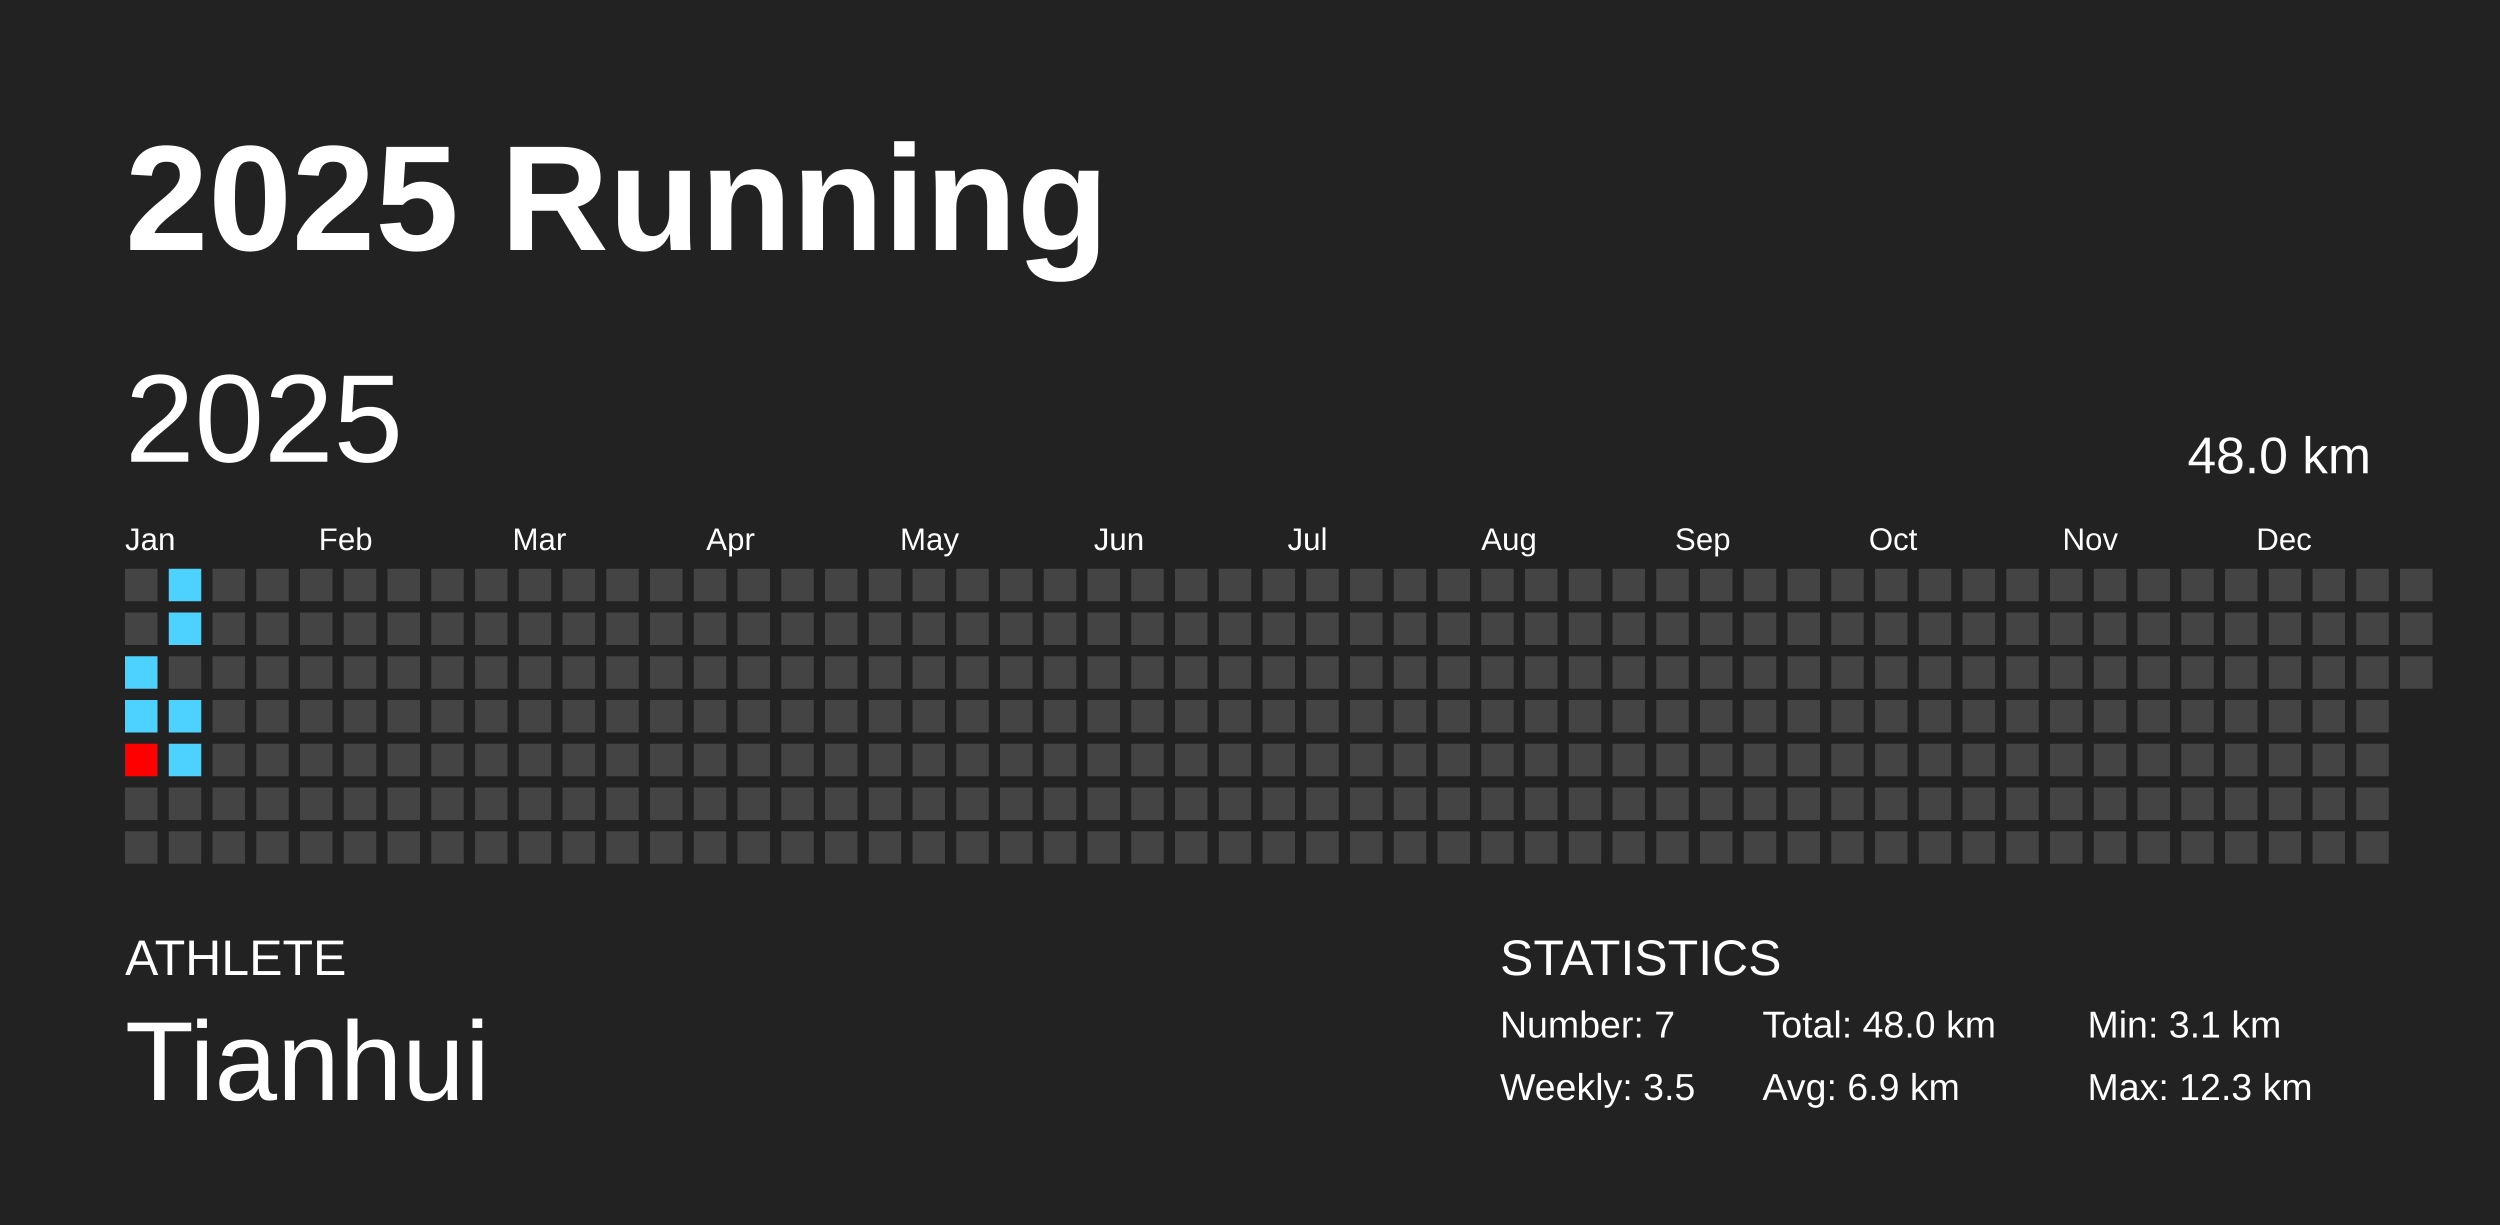
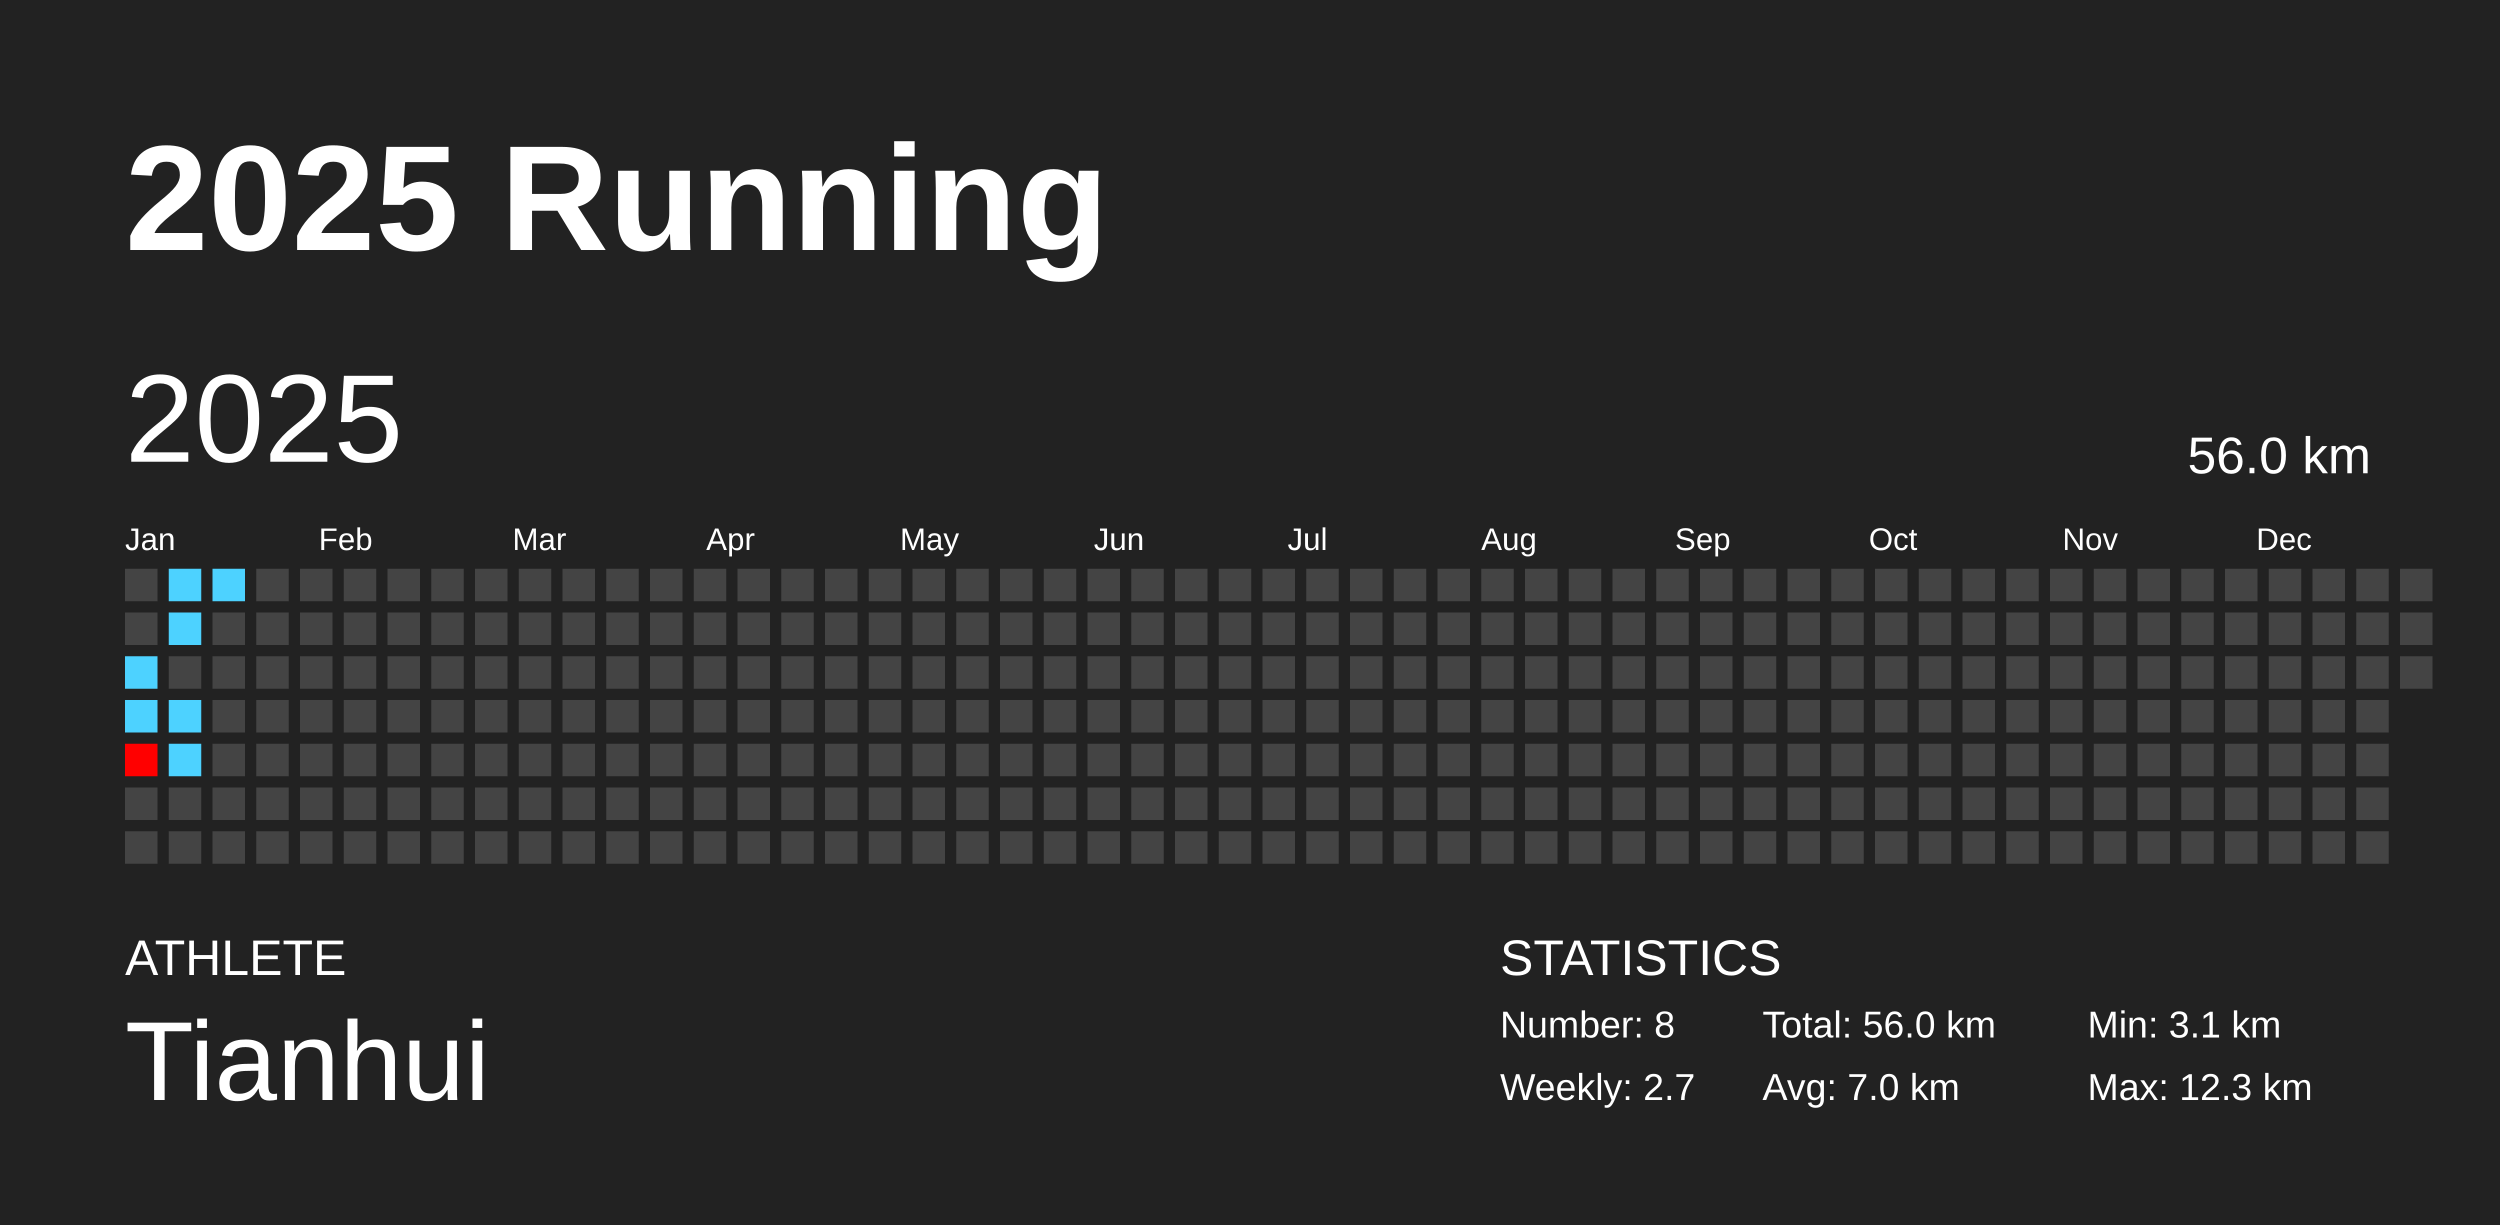
<svg xmlns="http://www.w3.org/2000/svg" baseProfile="full" height="98mm" version="1.1" viewBox="0,0,200,98" width="200mm">
  <defs />
  <rect fill="#222222" height="98" width="200" x="0" y="0" />
  <text fill="#FFFFFF" style="font-size:12px; font-family:Arial; font-weight:bold;" x="10" y="20">2025 Running</text>
  <text fill="#FFFFFF" style="font-size:4px; font-family:Arial" x="10" y="78">ATHLETE</text>
  <text fill="#FFFFFF" style="font-size:9px; font-family:Arial" x="10" y="88">Tianhui</text>
  <text fill="#FFFFFF" style="font-size:4px; font-family:Arial" x="120" y="78">STATISTICS</text>
-   <text fill="#FFFFFF" style="font-size:3px; font-family:Arial" x="120" y="83">Number: 7</text>
-   <text fill="#FFFFFF" style="font-size:3px; font-family:Arial" x="120" y="88">Weekly: 3.5</text>
-   <text fill="#FFFFFF" style="font-size:3px; font-family:Arial" x="141" y="83">Total: 48.0 km</text>
-   <text fill="#FFFFFF" style="font-size:3px; font-family:Arial" x="141" y="88">Avg: 6.9 km</text>
+   <text fill="#FFFFFF" style="font-size:3px; font-family:Arial" x="120" y="83">Number: 8</text>
+   <text fill="#FFFFFF" style="font-size:3px; font-family:Arial" x="120" y="88">Weekly: 2.7</text>
+   <text fill="#FFFFFF" style="font-size:3px; font-family:Arial" x="141" y="83">Total: 56.0 km</text>
+   <text fill="#FFFFFF" style="font-size:3px; font-family:Arial" x="141" y="88">Avg: 7.0 km</text>
  <text fill="#FFFFFF" style="font-size:3px; font-family:Arial" x="167" y="83">Min: 3.1 km</text>
  <text fill="#FFFFFF" style="font-size:3px; font-family:Arial" x="167" y="88">Max: 12.3 km</text>
  <text dominant-baseline="hanging" fill="#FFFFFF" style="font-size:10.0px; font-family:Arial;" x="10" y="30">2025</text>
-   <text dominant-baseline="hanging" fill="#FFFFFF" style="font-size:4.125px; font-family:Arial;" x="175" y="35">48.0 km</text>
+   <text dominant-baseline="hanging" fill="#FFFFFF" style="font-size:4.125px; font-family:Arial;" x="175" y="35">56.0 km</text>
  <text fill="#FFFFFF" style="font-size:2.5px; font-family:Arial" x="10.0" y="44">Jan</text>
  <text fill="#FFFFFF" style="font-size:2.5px; font-family:Arial" x="25.5" y="44">Feb</text>
  <text fill="#FFFFFF" style="font-size:2.5px; font-family:Arial" x="41.0" y="44">Mar</text>
  <text fill="#FFFFFF" style="font-size:2.5px; font-family:Arial" x="56.5" y="44">Apr</text>
  <text fill="#FFFFFF" style="font-size:2.5px; font-family:Arial" x="72.0" y="44">May</text>
  <text fill="#FFFFFF" style="font-size:2.5px; font-family:Arial" x="87.5" y="44">Jun</text>
  <text fill="#FFFFFF" style="font-size:2.5px; font-family:Arial" x="103.0" y="44">Jul</text>
  <text fill="#FFFFFF" style="font-size:2.5px; font-family:Arial" x="118.5" y="44">Aug</text>
  <text fill="#FFFFFF" style="font-size:2.5px; font-family:Arial" x="134.0" y="44">Sep</text>
  <text fill="#FFFFFF" style="font-size:2.5px; font-family:Arial" x="149.5" y="44">Oct</text>
  <text fill="#FFFFFF" style="font-size:2.5px; font-family:Arial" x="165.0" y="44">Nov</text>
  <text fill="#FFFFFF" style="font-size:2.5px; font-family:Arial" x="180.5" y="44">Dec</text>
  <rect fill="#444444" height="2.6" width="2.6" x="10.0" y="45.5" />
  <rect fill="#444444" height="2.6" width="2.6" x="10.0" y="49.0" />
  <rect fill="#4dd2ff" height="2.6" width="2.6" x="10.0" y="52.5" />
  <rect fill="#4dd2ff" height="2.6" width="2.6" x="10.0" y="56.0" />
  <rect fill="#ff0000" height="2.6" width="2.6" x="10.0" y="59.5" />
  <rect fill="#444444" height="2.6" width="2.6" x="10.0" y="63.0" />
  <rect fill="#444444" height="2.6" width="2.6" x="10.0" y="66.5" />
  <rect fill="#4dd2ff" height="2.6" width="2.6" x="13.5" y="45.5" />
  <rect fill="#4dd2ff" height="2.6" width="2.6" x="13.5" y="49.0" />
  <rect fill="#444444" height="2.6" width="2.6" x="13.5" y="52.5" />
  <rect fill="#4dd2ff" height="2.6" width="2.6" x="13.5" y="56.0" />
  <rect fill="#4dd2ff" height="2.6" width="2.6" x="13.5" y="59.5" />
  <rect fill="#444444" height="2.6" width="2.6" x="13.5" y="63.0" />
  <rect fill="#444444" height="2.6" width="2.6" x="13.5" y="66.5" />
-   <rect fill="#444444" height="2.6" width="2.6" x="17.0" y="45.5" />
+   <rect fill="#4dd2ff" height="2.6" width="2.6" x="17.0" y="45.5" />
  <rect fill="#444444" height="2.6" width="2.6" x="17.0" y="49.0" />
  <rect fill="#444444" height="2.6" width="2.6" x="17.0" y="52.5" />
  <rect fill="#444444" height="2.6" width="2.6" x="17.0" y="56.0" />
  <rect fill="#444444" height="2.6" width="2.6" x="17.0" y="59.5" />
  <rect fill="#444444" height="2.6" width="2.6" x="17.0" y="63.0" />
  <rect fill="#444444" height="2.6" width="2.6" x="17.0" y="66.5" />
  <rect fill="#444444" height="2.6" width="2.6" x="20.5" y="45.5" />
  <rect fill="#444444" height="2.6" width="2.6" x="20.5" y="49.0" />
  <rect fill="#444444" height="2.6" width="2.6" x="20.5" y="52.5" />
  <rect fill="#444444" height="2.6" width="2.6" x="20.5" y="56.0" />
  <rect fill="#444444" height="2.6" width="2.6" x="20.5" y="59.5" />
  <rect fill="#444444" height="2.6" width="2.6" x="20.5" y="63.0" />
  <rect fill="#444444" height="2.6" width="2.6" x="20.5" y="66.5" />
  <rect fill="#444444" height="2.6" width="2.6" x="24.0" y="45.5" />
  <rect fill="#444444" height="2.6" width="2.6" x="24.0" y="49.0" />
  <rect fill="#444444" height="2.6" width="2.6" x="24.0" y="52.5" />
  <rect fill="#444444" height="2.6" width="2.6" x="24.0" y="56.0" />
  <rect fill="#444444" height="2.6" width="2.6" x="24.0" y="59.5" />
  <rect fill="#444444" height="2.6" width="2.6" x="24.0" y="63.0" />
  <rect fill="#444444" height="2.6" width="2.6" x="24.0" y="66.5" />
  <rect fill="#444444" height="2.6" width="2.6" x="27.5" y="45.5" />
  <rect fill="#444444" height="2.6" width="2.6" x="27.5" y="49.0" />
  <rect fill="#444444" height="2.6" width="2.6" x="27.5" y="52.5" />
  <rect fill="#444444" height="2.6" width="2.6" x="27.5" y="56.0" />
  <rect fill="#444444" height="2.6" width="2.6" x="27.5" y="59.5" />
  <rect fill="#444444" height="2.6" width="2.6" x="27.5" y="63.0" />
  <rect fill="#444444" height="2.6" width="2.6" x="27.5" y="66.5" />
  <rect fill="#444444" height="2.6" width="2.6" x="31.0" y="45.5" />
  <rect fill="#444444" height="2.6" width="2.6" x="31.0" y="49.0" />
  <rect fill="#444444" height="2.6" width="2.6" x="31.0" y="52.5" />
  <rect fill="#444444" height="2.6" width="2.6" x="31.0" y="56.0" />
  <rect fill="#444444" height="2.6" width="2.6" x="31.0" y="59.5" />
  <rect fill="#444444" height="2.6" width="2.6" x="31.0" y="63.0" />
  <rect fill="#444444" height="2.6" width="2.6" x="31.0" y="66.5" />
  <rect fill="#444444" height="2.6" width="2.6" x="34.5" y="45.5" />
  <rect fill="#444444" height="2.6" width="2.6" x="34.5" y="49.0" />
  <rect fill="#444444" height="2.6" width="2.6" x="34.5" y="52.5" />
  <rect fill="#444444" height="2.6" width="2.6" x="34.5" y="56.0" />
  <rect fill="#444444" height="2.6" width="2.6" x="34.5" y="59.5" />
  <rect fill="#444444" height="2.6" width="2.6" x="34.5" y="63.0" />
  <rect fill="#444444" height="2.6" width="2.6" x="34.5" y="66.5" />
  <rect fill="#444444" height="2.6" width="2.6" x="38.0" y="45.5" />
  <rect fill="#444444" height="2.6" width="2.6" x="38.0" y="49.0" />
  <rect fill="#444444" height="2.6" width="2.6" x="38.0" y="52.5" />
  <rect fill="#444444" height="2.6" width="2.6" x="38.0" y="56.0" />
  <rect fill="#444444" height="2.6" width="2.6" x="38.0" y="59.5" />
  <rect fill="#444444" height="2.6" width="2.6" x="38.0" y="63.0" />
  <rect fill="#444444" height="2.6" width="2.6" x="38.0" y="66.5" />
  <rect fill="#444444" height="2.6" width="2.6" x="41.5" y="45.5" />
  <rect fill="#444444" height="2.6" width="2.6" x="41.5" y="49.0" />
  <rect fill="#444444" height="2.6" width="2.6" x="41.5" y="52.5" />
  <rect fill="#444444" height="2.6" width="2.6" x="41.5" y="56.0" />
  <rect fill="#444444" height="2.6" width="2.6" x="41.5" y="59.5" />
  <rect fill="#444444" height="2.6" width="2.6" x="41.5" y="63.0" />
  <rect fill="#444444" height="2.6" width="2.6" x="41.5" y="66.5" />
  <rect fill="#444444" height="2.6" width="2.6" x="45.0" y="45.5" />
  <rect fill="#444444" height="2.6" width="2.6" x="45.0" y="49.0" />
  <rect fill="#444444" height="2.6" width="2.6" x="45.0" y="52.5" />
  <rect fill="#444444" height="2.6" width="2.6" x="45.0" y="56.0" />
  <rect fill="#444444" height="2.6" width="2.6" x="45.0" y="59.5" />
  <rect fill="#444444" height="2.6" width="2.6" x="45.0" y="63.0" />
  <rect fill="#444444" height="2.6" width="2.6" x="45.0" y="66.5" />
  <rect fill="#444444" height="2.6" width="2.6" x="48.5" y="45.5" />
  <rect fill="#444444" height="2.6" width="2.6" x="48.5" y="49.0" />
  <rect fill="#444444" height="2.6" width="2.6" x="48.5" y="52.5" />
  <rect fill="#444444" height="2.6" width="2.6" x="48.5" y="56.0" />
  <rect fill="#444444" height="2.6" width="2.6" x="48.5" y="59.5" />
  <rect fill="#444444" height="2.6" width="2.6" x="48.5" y="63.0" />
  <rect fill="#444444" height="2.6" width="2.6" x="48.5" y="66.5" />
  <rect fill="#444444" height="2.6" width="2.6" x="52.0" y="45.5" />
  <rect fill="#444444" height="2.6" width="2.6" x="52.0" y="49.0" />
  <rect fill="#444444" height="2.6" width="2.6" x="52.0" y="52.5" />
  <rect fill="#444444" height="2.6" width="2.6" x="52.0" y="56.0" />
  <rect fill="#444444" height="2.6" width="2.6" x="52.0" y="59.5" />
  <rect fill="#444444" height="2.6" width="2.6" x="52.0" y="63.0" />
  <rect fill="#444444" height="2.6" width="2.6" x="52.0" y="66.5" />
  <rect fill="#444444" height="2.6" width="2.6" x="55.5" y="45.5" />
  <rect fill="#444444" height="2.6" width="2.6" x="55.5" y="49.0" />
  <rect fill="#444444" height="2.6" width="2.6" x="55.5" y="52.5" />
  <rect fill="#444444" height="2.6" width="2.6" x="55.5" y="56.0" />
  <rect fill="#444444" height="2.6" width="2.6" x="55.5" y="59.5" />
  <rect fill="#444444" height="2.6" width="2.6" x="55.5" y="63.0" />
  <rect fill="#444444" height="2.6" width="2.6" x="55.5" y="66.5" />
  <rect fill="#444444" height="2.6" width="2.6" x="59.0" y="45.5" />
  <rect fill="#444444" height="2.6" width="2.6" x="59.0" y="49.0" />
  <rect fill="#444444" height="2.6" width="2.6" x="59.0" y="52.5" />
  <rect fill="#444444" height="2.6" width="2.6" x="59.0" y="56.0" />
  <rect fill="#444444" height="2.6" width="2.6" x="59.0" y="59.5" />
  <rect fill="#444444" height="2.6" width="2.6" x="59.0" y="63.0" />
  <rect fill="#444444" height="2.6" width="2.6" x="59.0" y="66.5" />
  <rect fill="#444444" height="2.6" width="2.6" x="62.5" y="45.5" />
  <rect fill="#444444" height="2.6" width="2.6" x="62.5" y="49.0" />
  <rect fill="#444444" height="2.6" width="2.6" x="62.5" y="52.5" />
  <rect fill="#444444" height="2.6" width="2.6" x="62.5" y="56.0" />
  <rect fill="#444444" height="2.6" width="2.6" x="62.5" y="59.5" />
  <rect fill="#444444" height="2.6" width="2.6" x="62.5" y="63.0" />
  <rect fill="#444444" height="2.6" width="2.6" x="62.5" y="66.5" />
  <rect fill="#444444" height="2.6" width="2.6" x="66.0" y="45.5" />
  <rect fill="#444444" height="2.6" width="2.6" x="66.0" y="49.0" />
  <rect fill="#444444" height="2.6" width="2.6" x="66.0" y="52.5" />
  <rect fill="#444444" height="2.6" width="2.6" x="66.0" y="56.0" />
  <rect fill="#444444" height="2.6" width="2.6" x="66.0" y="59.5" />
  <rect fill="#444444" height="2.6" width="2.6" x="66.0" y="63.0" />
  <rect fill="#444444" height="2.6" width="2.6" x="66.0" y="66.5" />
  <rect fill="#444444" height="2.6" width="2.6" x="69.5" y="45.5" />
  <rect fill="#444444" height="2.6" width="2.6" x="69.5" y="49.0" />
  <rect fill="#444444" height="2.6" width="2.6" x="69.5" y="52.5" />
  <rect fill="#444444" height="2.6" width="2.6" x="69.5" y="56.0" />
  <rect fill="#444444" height="2.6" width="2.6" x="69.5" y="59.5" />
  <rect fill="#444444" height="2.6" width="2.6" x="69.5" y="63.0" />
  <rect fill="#444444" height="2.6" width="2.6" x="69.5" y="66.5" />
  <rect fill="#444444" height="2.6" width="2.6" x="73.0" y="45.5" />
  <rect fill="#444444" height="2.6" width="2.6" x="73.0" y="49.0" />
  <rect fill="#444444" height="2.6" width="2.6" x="73.0" y="52.5" />
  <rect fill="#444444" height="2.6" width="2.6" x="73.0" y="56.0" />
  <rect fill="#444444" height="2.6" width="2.6" x="73.0" y="59.5" />
  <rect fill="#444444" height="2.6" width="2.6" x="73.0" y="63.0" />
  <rect fill="#444444" height="2.6" width="2.6" x="73.0" y="66.5" />
  <rect fill="#444444" height="2.6" width="2.6" x="76.5" y="45.5" />
  <rect fill="#444444" height="2.6" width="2.6" x="76.5" y="49.0" />
  <rect fill="#444444" height="2.6" width="2.6" x="76.5" y="52.5" />
  <rect fill="#444444" height="2.6" width="2.6" x="76.5" y="56.0" />
  <rect fill="#444444" height="2.6" width="2.6" x="76.5" y="59.5" />
  <rect fill="#444444" height="2.6" width="2.6" x="76.5" y="63.0" />
  <rect fill="#444444" height="2.6" width="2.6" x="76.5" y="66.5" />
  <rect fill="#444444" height="2.6" width="2.6" x="80.0" y="45.5" />
  <rect fill="#444444" height="2.6" width="2.6" x="80.0" y="49.0" />
  <rect fill="#444444" height="2.6" width="2.6" x="80.0" y="52.5" />
  <rect fill="#444444" height="2.6" width="2.6" x="80.0" y="56.0" />
  <rect fill="#444444" height="2.6" width="2.6" x="80.0" y="59.5" />
  <rect fill="#444444" height="2.6" width="2.6" x="80.0" y="63.0" />
  <rect fill="#444444" height="2.6" width="2.6" x="80.0" y="66.5" />
  <rect fill="#444444" height="2.6" width="2.6" x="83.5" y="45.5" />
  <rect fill="#444444" height="2.6" width="2.6" x="83.5" y="49.0" />
  <rect fill="#444444" height="2.6" width="2.6" x="83.5" y="52.5" />
  <rect fill="#444444" height="2.6" width="2.6" x="83.5" y="56.0" />
  <rect fill="#444444" height="2.6" width="2.6" x="83.5" y="59.5" />
  <rect fill="#444444" height="2.6" width="2.6" x="83.5" y="63.0" />
  <rect fill="#444444" height="2.6" width="2.6" x="83.5" y="66.5" />
  <rect fill="#444444" height="2.6" width="2.6" x="87.0" y="45.5" />
  <rect fill="#444444" height="2.6" width="2.6" x="87.0" y="49.0" />
  <rect fill="#444444" height="2.6" width="2.6" x="87.0" y="52.5" />
  <rect fill="#444444" height="2.6" width="2.6" x="87.0" y="56.0" />
  <rect fill="#444444" height="2.6" width="2.6" x="87.0" y="59.5" />
  <rect fill="#444444" height="2.6" width="2.6" x="87.0" y="63.0" />
  <rect fill="#444444" height="2.6" width="2.6" x="87.0" y="66.5" />
  <rect fill="#444444" height="2.6" width="2.6" x="90.5" y="45.5" />
  <rect fill="#444444" height="2.6" width="2.6" x="90.5" y="49.0" />
  <rect fill="#444444" height="2.6" width="2.6" x="90.5" y="52.5" />
  <rect fill="#444444" height="2.6" width="2.6" x="90.5" y="56.0" />
  <rect fill="#444444" height="2.6" width="2.6" x="90.5" y="59.5" />
  <rect fill="#444444" height="2.6" width="2.6" x="90.5" y="63.0" />
  <rect fill="#444444" height="2.6" width="2.6" x="90.5" y="66.5" />
  <rect fill="#444444" height="2.6" width="2.6" x="94.0" y="45.5" />
  <rect fill="#444444" height="2.6" width="2.6" x="94.0" y="49.0" />
  <rect fill="#444444" height="2.6" width="2.6" x="94.0" y="52.5" />
  <rect fill="#444444" height="2.6" width="2.6" x="94.0" y="56.0" />
  <rect fill="#444444" height="2.6" width="2.6" x="94.0" y="59.5" />
  <rect fill="#444444" height="2.6" width="2.6" x="94.0" y="63.0" />
  <rect fill="#444444" height="2.6" width="2.6" x="94.0" y="66.5" />
  <rect fill="#444444" height="2.6" width="2.6" x="97.5" y="45.5" />
  <rect fill="#444444" height="2.6" width="2.6" x="97.5" y="49.0" />
  <rect fill="#444444" height="2.6" width="2.6" x="97.5" y="52.5" />
  <rect fill="#444444" height="2.6" width="2.6" x="97.5" y="56.0" />
  <rect fill="#444444" height="2.6" width="2.6" x="97.5" y="59.5" />
  <rect fill="#444444" height="2.6" width="2.6" x="97.5" y="63.0" />
  <rect fill="#444444" height="2.6" width="2.6" x="97.5" y="66.5" />
  <rect fill="#444444" height="2.6" width="2.6" x="101.0" y="45.5" />
  <rect fill="#444444" height="2.6" width="2.6" x="101.0" y="49.0" />
  <rect fill="#444444" height="2.6" width="2.6" x="101.0" y="52.5" />
  <rect fill="#444444" height="2.6" width="2.6" x="101.0" y="56.0" />
  <rect fill="#444444" height="2.6" width="2.6" x="101.0" y="59.5" />
  <rect fill="#444444" height="2.6" width="2.6" x="101.0" y="63.0" />
  <rect fill="#444444" height="2.6" width="2.6" x="101.0" y="66.5" />
  <rect fill="#444444" height="2.6" width="2.6" x="104.5" y="45.5" />
  <rect fill="#444444" height="2.6" width="2.6" x="104.5" y="49.0" />
  <rect fill="#444444" height="2.6" width="2.6" x="104.5" y="52.5" />
  <rect fill="#444444" height="2.6" width="2.6" x="104.5" y="56.0" />
  <rect fill="#444444" height="2.6" width="2.6" x="104.5" y="59.5" />
  <rect fill="#444444" height="2.6" width="2.6" x="104.5" y="63.0" />
  <rect fill="#444444" height="2.6" width="2.6" x="104.5" y="66.5" />
  <rect fill="#444444" height="2.6" width="2.6" x="108.0" y="45.5" />
  <rect fill="#444444" height="2.6" width="2.6" x="108.0" y="49.0" />
  <rect fill="#444444" height="2.6" width="2.6" x="108.0" y="52.5" />
  <rect fill="#444444" height="2.6" width="2.6" x="108.0" y="56.0" />
  <rect fill="#444444" height="2.6" width="2.6" x="108.0" y="59.5" />
  <rect fill="#444444" height="2.6" width="2.6" x="108.0" y="63.0" />
  <rect fill="#444444" height="2.6" width="2.6" x="108.0" y="66.5" />
  <rect fill="#444444" height="2.6" width="2.6" x="111.5" y="45.5" />
  <rect fill="#444444" height="2.6" width="2.6" x="111.5" y="49.0" />
  <rect fill="#444444" height="2.6" width="2.6" x="111.5" y="52.5" />
  <rect fill="#444444" height="2.6" width="2.6" x="111.5" y="56.0" />
  <rect fill="#444444" height="2.6" width="2.6" x="111.5" y="59.5" />
  <rect fill="#444444" height="2.6" width="2.6" x="111.5" y="63.0" />
  <rect fill="#444444" height="2.6" width="2.6" x="111.5" y="66.5" />
  <rect fill="#444444" height="2.6" width="2.6" x="115.0" y="45.5" />
  <rect fill="#444444" height="2.6" width="2.6" x="115.0" y="49.0" />
  <rect fill="#444444" height="2.6" width="2.6" x="115.0" y="52.5" />
  <rect fill="#444444" height="2.6" width="2.6" x="115.0" y="56.0" />
  <rect fill="#444444" height="2.6" width="2.6" x="115.0" y="59.5" />
  <rect fill="#444444" height="2.6" width="2.6" x="115.0" y="63.0" />
  <rect fill="#444444" height="2.6" width="2.6" x="115.0" y="66.5" />
  <rect fill="#444444" height="2.6" width="2.6" x="118.5" y="45.5" />
  <rect fill="#444444" height="2.6" width="2.6" x="118.5" y="49.0" />
  <rect fill="#444444" height="2.6" width="2.6" x="118.5" y="52.5" />
  <rect fill="#444444" height="2.6" width="2.6" x="118.5" y="56.0" />
  <rect fill="#444444" height="2.6" width="2.6" x="118.5" y="59.5" />
  <rect fill="#444444" height="2.6" width="2.6" x="118.5" y="63.0" />
  <rect fill="#444444" height="2.6" width="2.6" x="118.5" y="66.5" />
  <rect fill="#444444" height="2.6" width="2.6" x="122.0" y="45.5" />
  <rect fill="#444444" height="2.6" width="2.6" x="122.0" y="49.0" />
  <rect fill="#444444" height="2.6" width="2.6" x="122.0" y="52.5" />
  <rect fill="#444444" height="2.6" width="2.6" x="122.0" y="56.0" />
  <rect fill="#444444" height="2.6" width="2.6" x="122.0" y="59.5" />
  <rect fill="#444444" height="2.6" width="2.6" x="122.0" y="63.0" />
  <rect fill="#444444" height="2.6" width="2.6" x="122.0" y="66.5" />
  <rect fill="#444444" height="2.6" width="2.6" x="125.5" y="45.5" />
  <rect fill="#444444" height="2.6" width="2.6" x="125.5" y="49.0" />
  <rect fill="#444444" height="2.6" width="2.6" x="125.5" y="52.5" />
  <rect fill="#444444" height="2.6" width="2.6" x="125.5" y="56.0" />
  <rect fill="#444444" height="2.6" width="2.6" x="125.5" y="59.5" />
  <rect fill="#444444" height="2.6" width="2.6" x="125.5" y="63.0" />
  <rect fill="#444444" height="2.6" width="2.6" x="125.5" y="66.5" />
  <rect fill="#444444" height="2.6" width="2.6" x="129.0" y="45.5" />
  <rect fill="#444444" height="2.6" width="2.6" x="129.0" y="49.0" />
  <rect fill="#444444" height="2.6" width="2.6" x="129.0" y="52.5" />
  <rect fill="#444444" height="2.6" width="2.6" x="129.0" y="56.0" />
  <rect fill="#444444" height="2.6" width="2.6" x="129.0" y="59.5" />
  <rect fill="#444444" height="2.6" width="2.6" x="129.0" y="63.0" />
  <rect fill="#444444" height="2.6" width="2.6" x="129.0" y="66.5" />
  <rect fill="#444444" height="2.6" width="2.6" x="132.5" y="45.5" />
  <rect fill="#444444" height="2.6" width="2.6" x="132.5" y="49.0" />
  <rect fill="#444444" height="2.6" width="2.6" x="132.5" y="52.5" />
  <rect fill="#444444" height="2.6" width="2.6" x="132.5" y="56.0" />
  <rect fill="#444444" height="2.6" width="2.6" x="132.5" y="59.5" />
  <rect fill="#444444" height="2.6" width="2.6" x="132.5" y="63.0" />
  <rect fill="#444444" height="2.6" width="2.6" x="132.5" y="66.5" />
  <rect fill="#444444" height="2.6" width="2.6" x="136.0" y="45.5" />
  <rect fill="#444444" height="2.6" width="2.6" x="136.0" y="49.0" />
  <rect fill="#444444" height="2.6" width="2.6" x="136.0" y="52.5" />
  <rect fill="#444444" height="2.6" width="2.6" x="136.0" y="56.0" />
  <rect fill="#444444" height="2.6" width="2.6" x="136.0" y="59.5" />
  <rect fill="#444444" height="2.6" width="2.6" x="136.0" y="63.0" />
  <rect fill="#444444" height="2.6" width="2.6" x="136.0" y="66.5" />
  <rect fill="#444444" height="2.6" width="2.6" x="139.5" y="45.5" />
  <rect fill="#444444" height="2.6" width="2.6" x="139.5" y="49.0" />
  <rect fill="#444444" height="2.6" width="2.6" x="139.5" y="52.5" />
  <rect fill="#444444" height="2.6" width="2.6" x="139.5" y="56.0" />
  <rect fill="#444444" height="2.6" width="2.6" x="139.5" y="59.5" />
  <rect fill="#444444" height="2.6" width="2.6" x="139.5" y="63.0" />
  <rect fill="#444444" height="2.6" width="2.6" x="139.5" y="66.5" />
  <rect fill="#444444" height="2.6" width="2.6" x="143.0" y="45.5" />
  <rect fill="#444444" height="2.6" width="2.6" x="143.0" y="49.0" />
  <rect fill="#444444" height="2.6" width="2.6" x="143.0" y="52.5" />
  <rect fill="#444444" height="2.6" width="2.6" x="143.0" y="56.0" />
  <rect fill="#444444" height="2.6" width="2.6" x="143.0" y="59.5" />
  <rect fill="#444444" height="2.6" width="2.6" x="143.0" y="63.0" />
  <rect fill="#444444" height="2.6" width="2.6" x="143.0" y="66.5" />
  <rect fill="#444444" height="2.6" width="2.6" x="146.5" y="45.5" />
  <rect fill="#444444" height="2.6" width="2.6" x="146.5" y="49.0" />
  <rect fill="#444444" height="2.6" width="2.6" x="146.5" y="52.5" />
  <rect fill="#444444" height="2.6" width="2.6" x="146.5" y="56.0" />
  <rect fill="#444444" height="2.6" width="2.6" x="146.5" y="59.5" />
  <rect fill="#444444" height="2.6" width="2.6" x="146.5" y="63.0" />
  <rect fill="#444444" height="2.6" width="2.6" x="146.5" y="66.5" />
  <rect fill="#444444" height="2.6" width="2.6" x="150.0" y="45.5" />
  <rect fill="#444444" height="2.6" width="2.6" x="150.0" y="49.0" />
  <rect fill="#444444" height="2.6" width="2.6" x="150.0" y="52.5" />
  <rect fill="#444444" height="2.6" width="2.6" x="150.0" y="56.0" />
  <rect fill="#444444" height="2.6" width="2.6" x="150.0" y="59.5" />
  <rect fill="#444444" height="2.6" width="2.6" x="150.0" y="63.0" />
  <rect fill="#444444" height="2.6" width="2.6" x="150.0" y="66.5" />
  <rect fill="#444444" height="2.6" width="2.6" x="153.5" y="45.5" />
  <rect fill="#444444" height="2.6" width="2.6" x="153.5" y="49.0" />
  <rect fill="#444444" height="2.6" width="2.6" x="153.5" y="52.5" />
  <rect fill="#444444" height="2.6" width="2.6" x="153.5" y="56.0" />
  <rect fill="#444444" height="2.6" width="2.6" x="153.5" y="59.5" />
  <rect fill="#444444" height="2.6" width="2.6" x="153.5" y="63.0" />
  <rect fill="#444444" height="2.6" width="2.6" x="153.5" y="66.5" />
  <rect fill="#444444" height="2.6" width="2.6" x="157.0" y="45.5" />
  <rect fill="#444444" height="2.6" width="2.6" x="157.0" y="49.0" />
  <rect fill="#444444" height="2.6" width="2.6" x="157.0" y="52.5" />
  <rect fill="#444444" height="2.6" width="2.6" x="157.0" y="56.0" />
  <rect fill="#444444" height="2.6" width="2.6" x="157.0" y="59.5" />
  <rect fill="#444444" height="2.6" width="2.6" x="157.0" y="63.0" />
  <rect fill="#444444" height="2.6" width="2.6" x="157.0" y="66.5" />
  <rect fill="#444444" height="2.6" width="2.6" x="160.5" y="45.5" />
  <rect fill="#444444" height="2.6" width="2.6" x="160.5" y="49.0" />
  <rect fill="#444444" height="2.6" width="2.6" x="160.5" y="52.5" />
  <rect fill="#444444" height="2.6" width="2.6" x="160.5" y="56.0" />
  <rect fill="#444444" height="2.6" width="2.6" x="160.5" y="59.5" />
  <rect fill="#444444" height="2.6" width="2.6" x="160.5" y="63.0" />
  <rect fill="#444444" height="2.6" width="2.6" x="160.5" y="66.5" />
  <rect fill="#444444" height="2.6" width="2.6" x="164.0" y="45.5" />
  <rect fill="#444444" height="2.6" width="2.6" x="164.0" y="49.0" />
  <rect fill="#444444" height="2.6" width="2.6" x="164.0" y="52.5" />
  <rect fill="#444444" height="2.6" width="2.6" x="164.0" y="56.0" />
  <rect fill="#444444" height="2.6" width="2.6" x="164.0" y="59.5" />
  <rect fill="#444444" height="2.6" width="2.6" x="164.0" y="63.0" />
  <rect fill="#444444" height="2.6" width="2.6" x="164.0" y="66.5" />
  <rect fill="#444444" height="2.6" width="2.6" x="167.5" y="45.5" />
  <rect fill="#444444" height="2.6" width="2.6" x="167.5" y="49.0" />
  <rect fill="#444444" height="2.6" width="2.6" x="167.5" y="52.5" />
  <rect fill="#444444" height="2.6" width="2.6" x="167.5" y="56.0" />
  <rect fill="#444444" height="2.6" width="2.6" x="167.5" y="59.5" />
  <rect fill="#444444" height="2.6" width="2.6" x="167.5" y="63.0" />
  <rect fill="#444444" height="2.6" width="2.6" x="167.5" y="66.5" />
  <rect fill="#444444" height="2.6" width="2.6" x="171.0" y="45.5" />
  <rect fill="#444444" height="2.6" width="2.6" x="171.0" y="49.0" />
  <rect fill="#444444" height="2.6" width="2.6" x="171.0" y="52.5" />
  <rect fill="#444444" height="2.6" width="2.6" x="171.0" y="56.0" />
  <rect fill="#444444" height="2.6" width="2.6" x="171.0" y="59.5" />
  <rect fill="#444444" height="2.6" width="2.6" x="171.0" y="63.0" />
  <rect fill="#444444" height="2.6" width="2.6" x="171.0" y="66.5" />
  <rect fill="#444444" height="2.6" width="2.6" x="174.5" y="45.5" />
  <rect fill="#444444" height="2.6" width="2.6" x="174.5" y="49.0" />
  <rect fill="#444444" height="2.6" width="2.6" x="174.5" y="52.5" />
  <rect fill="#444444" height="2.6" width="2.6" x="174.5" y="56.0" />
  <rect fill="#444444" height="2.6" width="2.6" x="174.5" y="59.5" />
  <rect fill="#444444" height="2.6" width="2.6" x="174.5" y="63.0" />
  <rect fill="#444444" height="2.6" width="2.6" x="174.5" y="66.5" />
  <rect fill="#444444" height="2.6" width="2.6" x="178.0" y="45.5" />
  <rect fill="#444444" height="2.6" width="2.6" x="178.0" y="49.0" />
  <rect fill="#444444" height="2.6" width="2.6" x="178.0" y="52.5" />
  <rect fill="#444444" height="2.6" width="2.6" x="178.0" y="56.0" />
  <rect fill="#444444" height="2.6" width="2.6" x="178.0" y="59.5" />
  <rect fill="#444444" height="2.6" width="2.6" x="178.0" y="63.0" />
  <rect fill="#444444" height="2.6" width="2.6" x="178.0" y="66.5" />
  <rect fill="#444444" height="2.6" width="2.6" x="181.5" y="45.5" />
  <rect fill="#444444" height="2.6" width="2.6" x="181.5" y="49.0" />
  <rect fill="#444444" height="2.6" width="2.6" x="181.5" y="52.5" />
  <rect fill="#444444" height="2.6" width="2.6" x="181.5" y="56.0" />
  <rect fill="#444444" height="2.6" width="2.6" x="181.5" y="59.5" />
  <rect fill="#444444" height="2.6" width="2.6" x="181.5" y="63.0" />
  <rect fill="#444444" height="2.6" width="2.6" x="181.5" y="66.5" />
  <rect fill="#444444" height="2.6" width="2.6" x="185.0" y="45.5" />
  <rect fill="#444444" height="2.6" width="2.6" x="185.0" y="49.0" />
  <rect fill="#444444" height="2.6" width="2.6" x="185.0" y="52.5" />
  <rect fill="#444444" height="2.6" width="2.6" x="185.0" y="56.0" />
  <rect fill="#444444" height="2.6" width="2.6" x="185.0" y="59.5" />
  <rect fill="#444444" height="2.6" width="2.6" x="185.0" y="63.0" />
  <rect fill="#444444" height="2.6" width="2.6" x="185.0" y="66.5" />
  <rect fill="#444444" height="2.6" width="2.6" x="188.5" y="45.5" />
  <rect fill="#444444" height="2.6" width="2.6" x="188.5" y="49.0" />
  <rect fill="#444444" height="2.6" width="2.6" x="188.5" y="52.5" />
  <rect fill="#444444" height="2.6" width="2.6" x="188.5" y="56.0" />
  <rect fill="#444444" height="2.6" width="2.6" x="188.5" y="59.5" />
  <rect fill="#444444" height="2.6" width="2.6" x="188.5" y="63.0" />
  <rect fill="#444444" height="2.6" width="2.6" x="188.5" y="66.5" />
  <rect fill="#444444" height="2.6" width="2.6" x="192.0" y="45.5" />
  <rect fill="#444444" height="2.6" width="2.6" x="192.0" y="49.0" />
  <rect fill="#444444" height="2.6" width="2.6" x="192.0" y="52.5" />
</svg>
